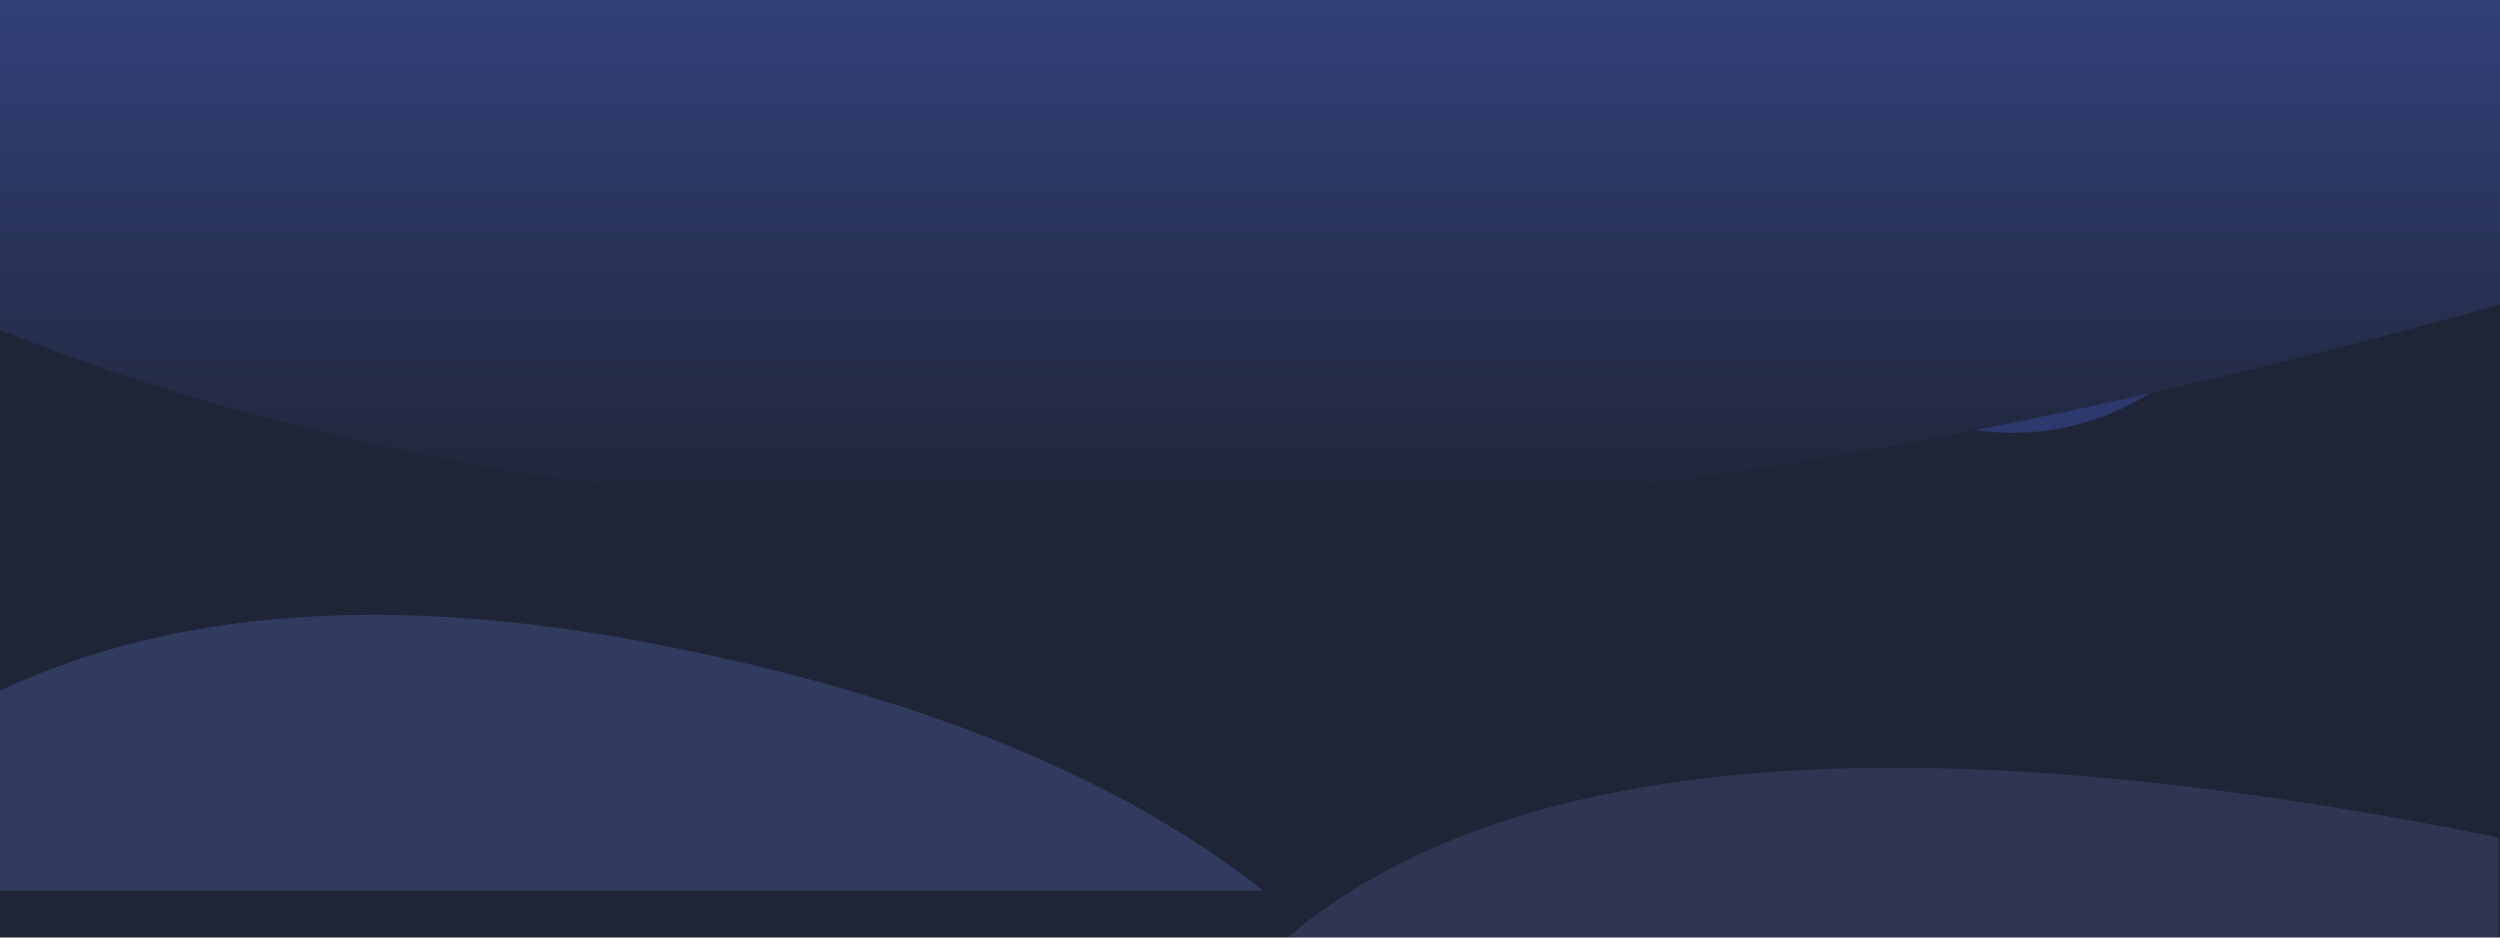
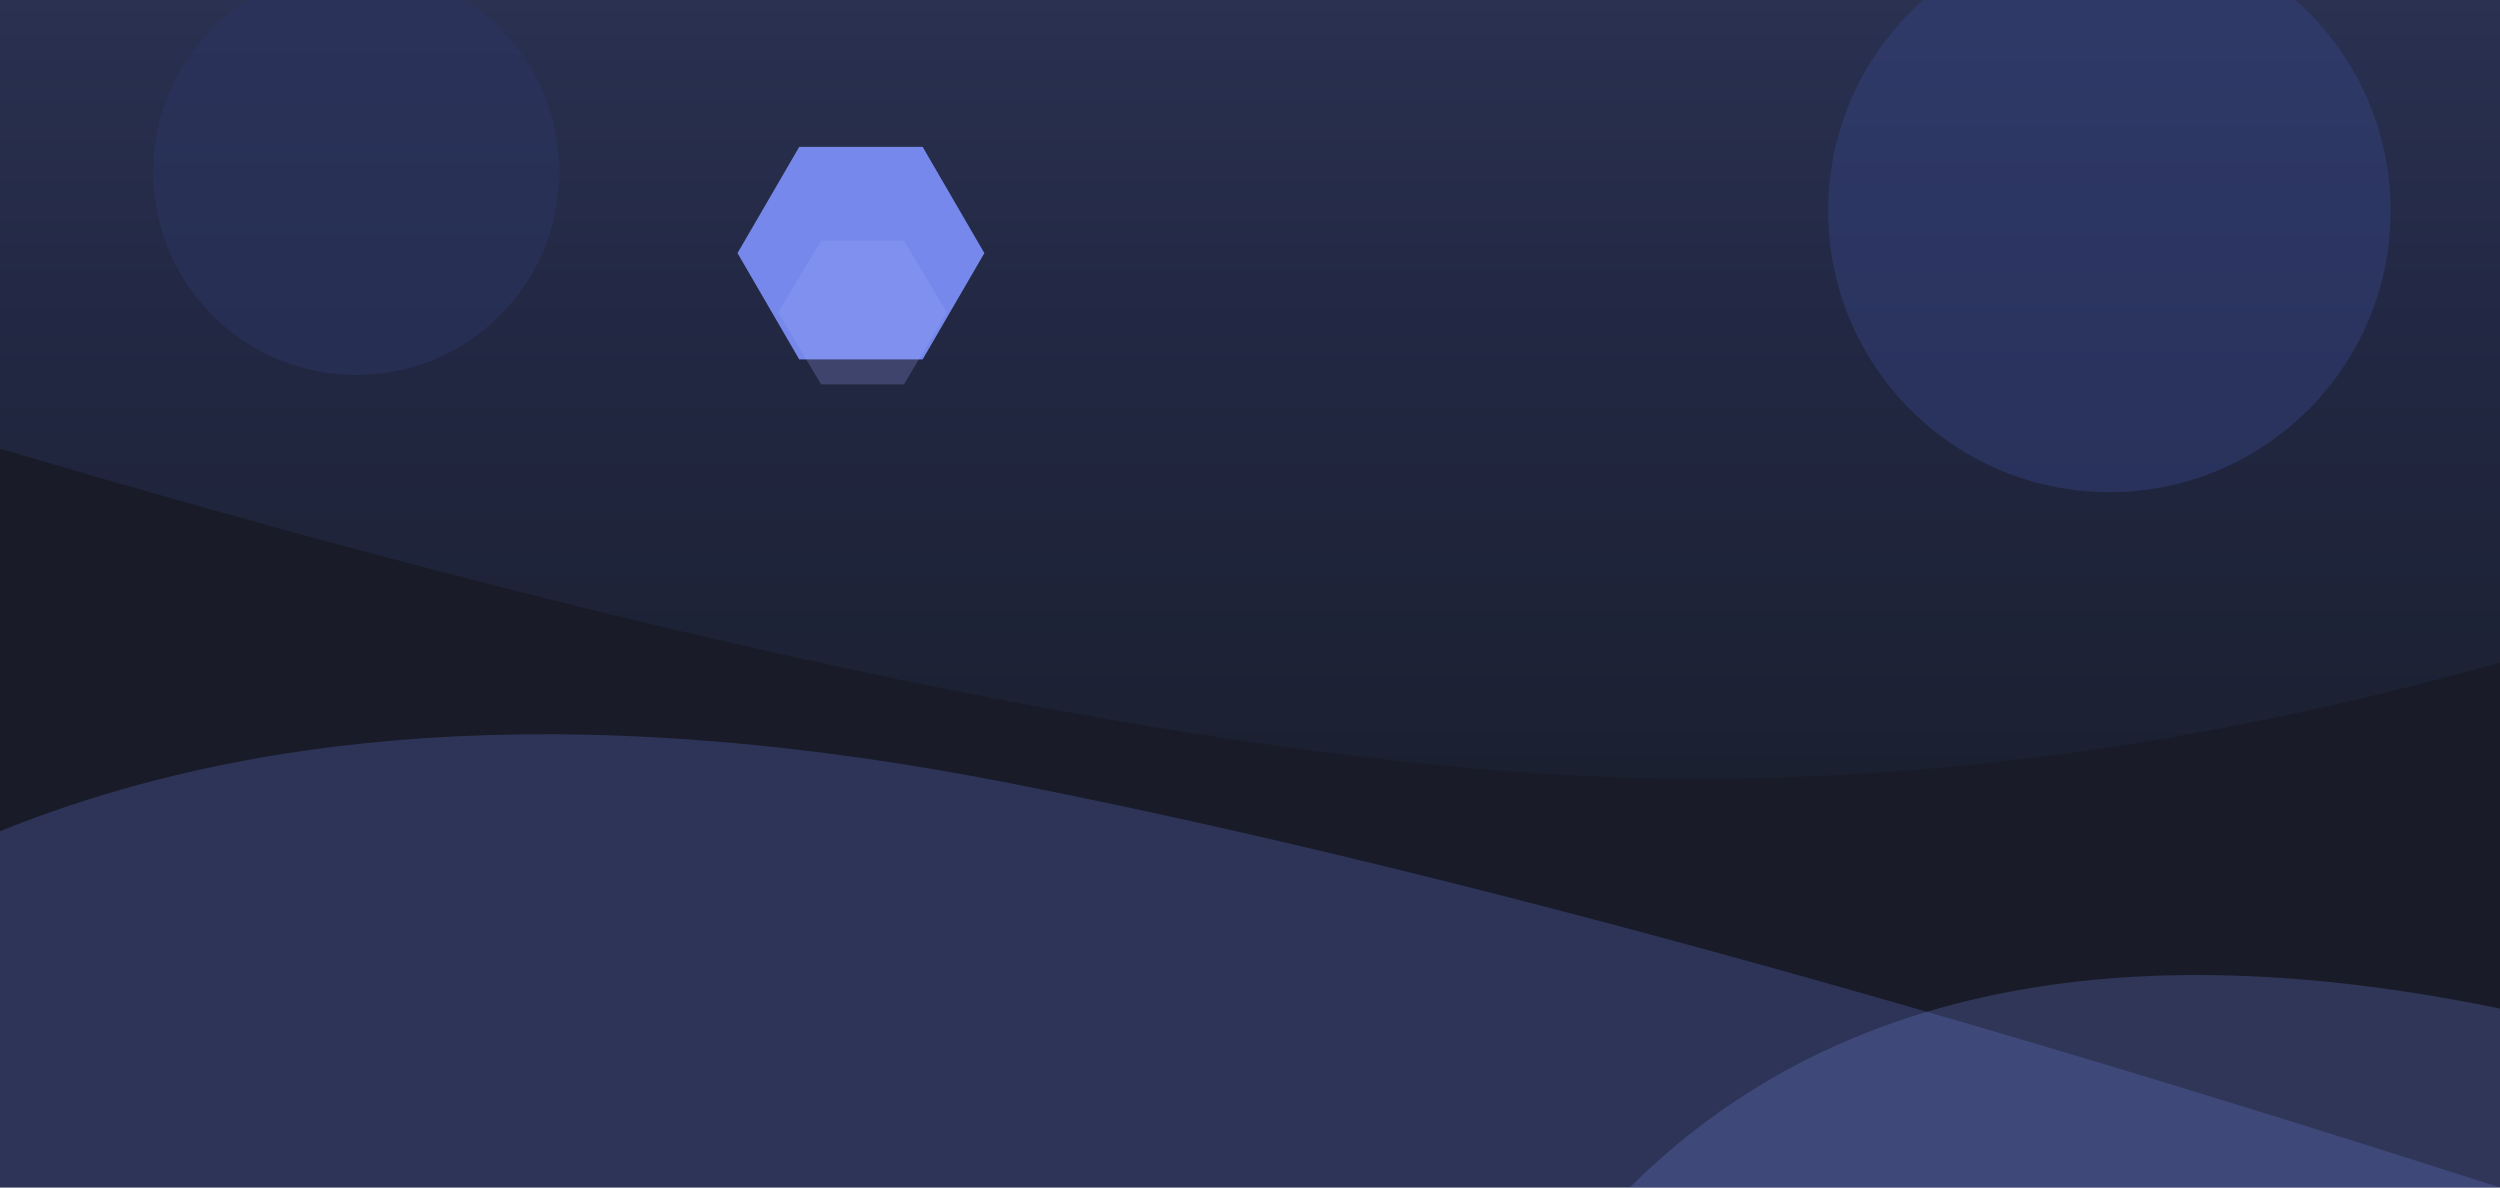
- <svg xmlns="http://www.w3.org/2000/svg" width="1600" height="600" viewBox="0 0 1600 600" fill="none">
-   <rect width="1600" height="600" fill="#1F2536" />
-   <circle cx="1288" cy="112" r="165" fill="#4558C8" fill-opacity="0.38" />
-   <circle cx="220" cy="90" r="118" fill="#5E72E4" fill-opacity="0.28" />
-   <path d="M0 442C111.5 389.667 251 379.667 418.5 412C586 444.333 716 497 808.5 570H0V442Z" fill="#6173D0" fill-opacity="0.27" />
-   <path d="M824 600C964.4 481.2 1222.67 459.833 1599 536V600H824Z" fill="#7A88DB" fill-opacity="0.18" />
-   <path d="M0 211C185.333 286.333 410.333 327 675 333C939.667 339 1248 293 1600 195V0H0V211Z" fill="url(#paint0_linear_4_11)" />
+ <svg xmlns="http://www.w3.org/2000/svg" width="1600" height="760" viewBox="0 0 1600 760" fill="none">
+   <rect width="1600" height="760" fill="#191C28" />
+   <path d="M0 0H1600V424C1377.53 486.559 1163.53 509.704 958 493C716.667 473.38 397.333 404.756 0 287.13V0Z" fill="url(#paint0_linear_42_4)" />
+   <path d="M0 532C174.667 461.333 389.667 451 645 501C900.333 551 1218.67 637.333 1600 760H0V532Z" fill="#5969BE" fill-opacity="0.32" />
+   <path d="M1043 760C1170.33 633.333 1356 595.167 1600 645.5V760H1043Z" fill="#6B7BCF" fill-opacity="0.28" />
+   <circle cx="1350" cy="135" r="180" fill="#39488B" fill-opacity="0.4" />
+   <circle cx="228" cy="110" r="130" fill="#2B3462" fill-opacity="0.52" />
+   <path d="M472 162L511.5 230H590.5L630 162L590.5 94H511.5L472 162Z" fill="#7688EB" />
+   <path d="M498 200L525.5 246H578.5L606 200L578.5 154H525.5L498 200Z" fill="#A3B0FF" fill-opacity="0.22" />
  <defs>
-     <linearGradient id="paint0_linear_4_11" x1="800" y1="0" x2="800" y2="333" gradientUnits="userSpaceOnUse">
-       <stop stop-color="#32407A" />
-       <stop offset="1" stop-color="#1F2536" />
+     <linearGradient id="paint0_linear_42_4" x1="800" y1="0" x2="800" y2="493" gradientUnits="userSpaceOnUse">
+       <stop stop-color="#2A3151" />
+       <stop offset="0.42" stop-color="#222843" />
+       <stop offset="1" stop-color="#1B2031" />
    </linearGradient>
  </defs>
</svg>
